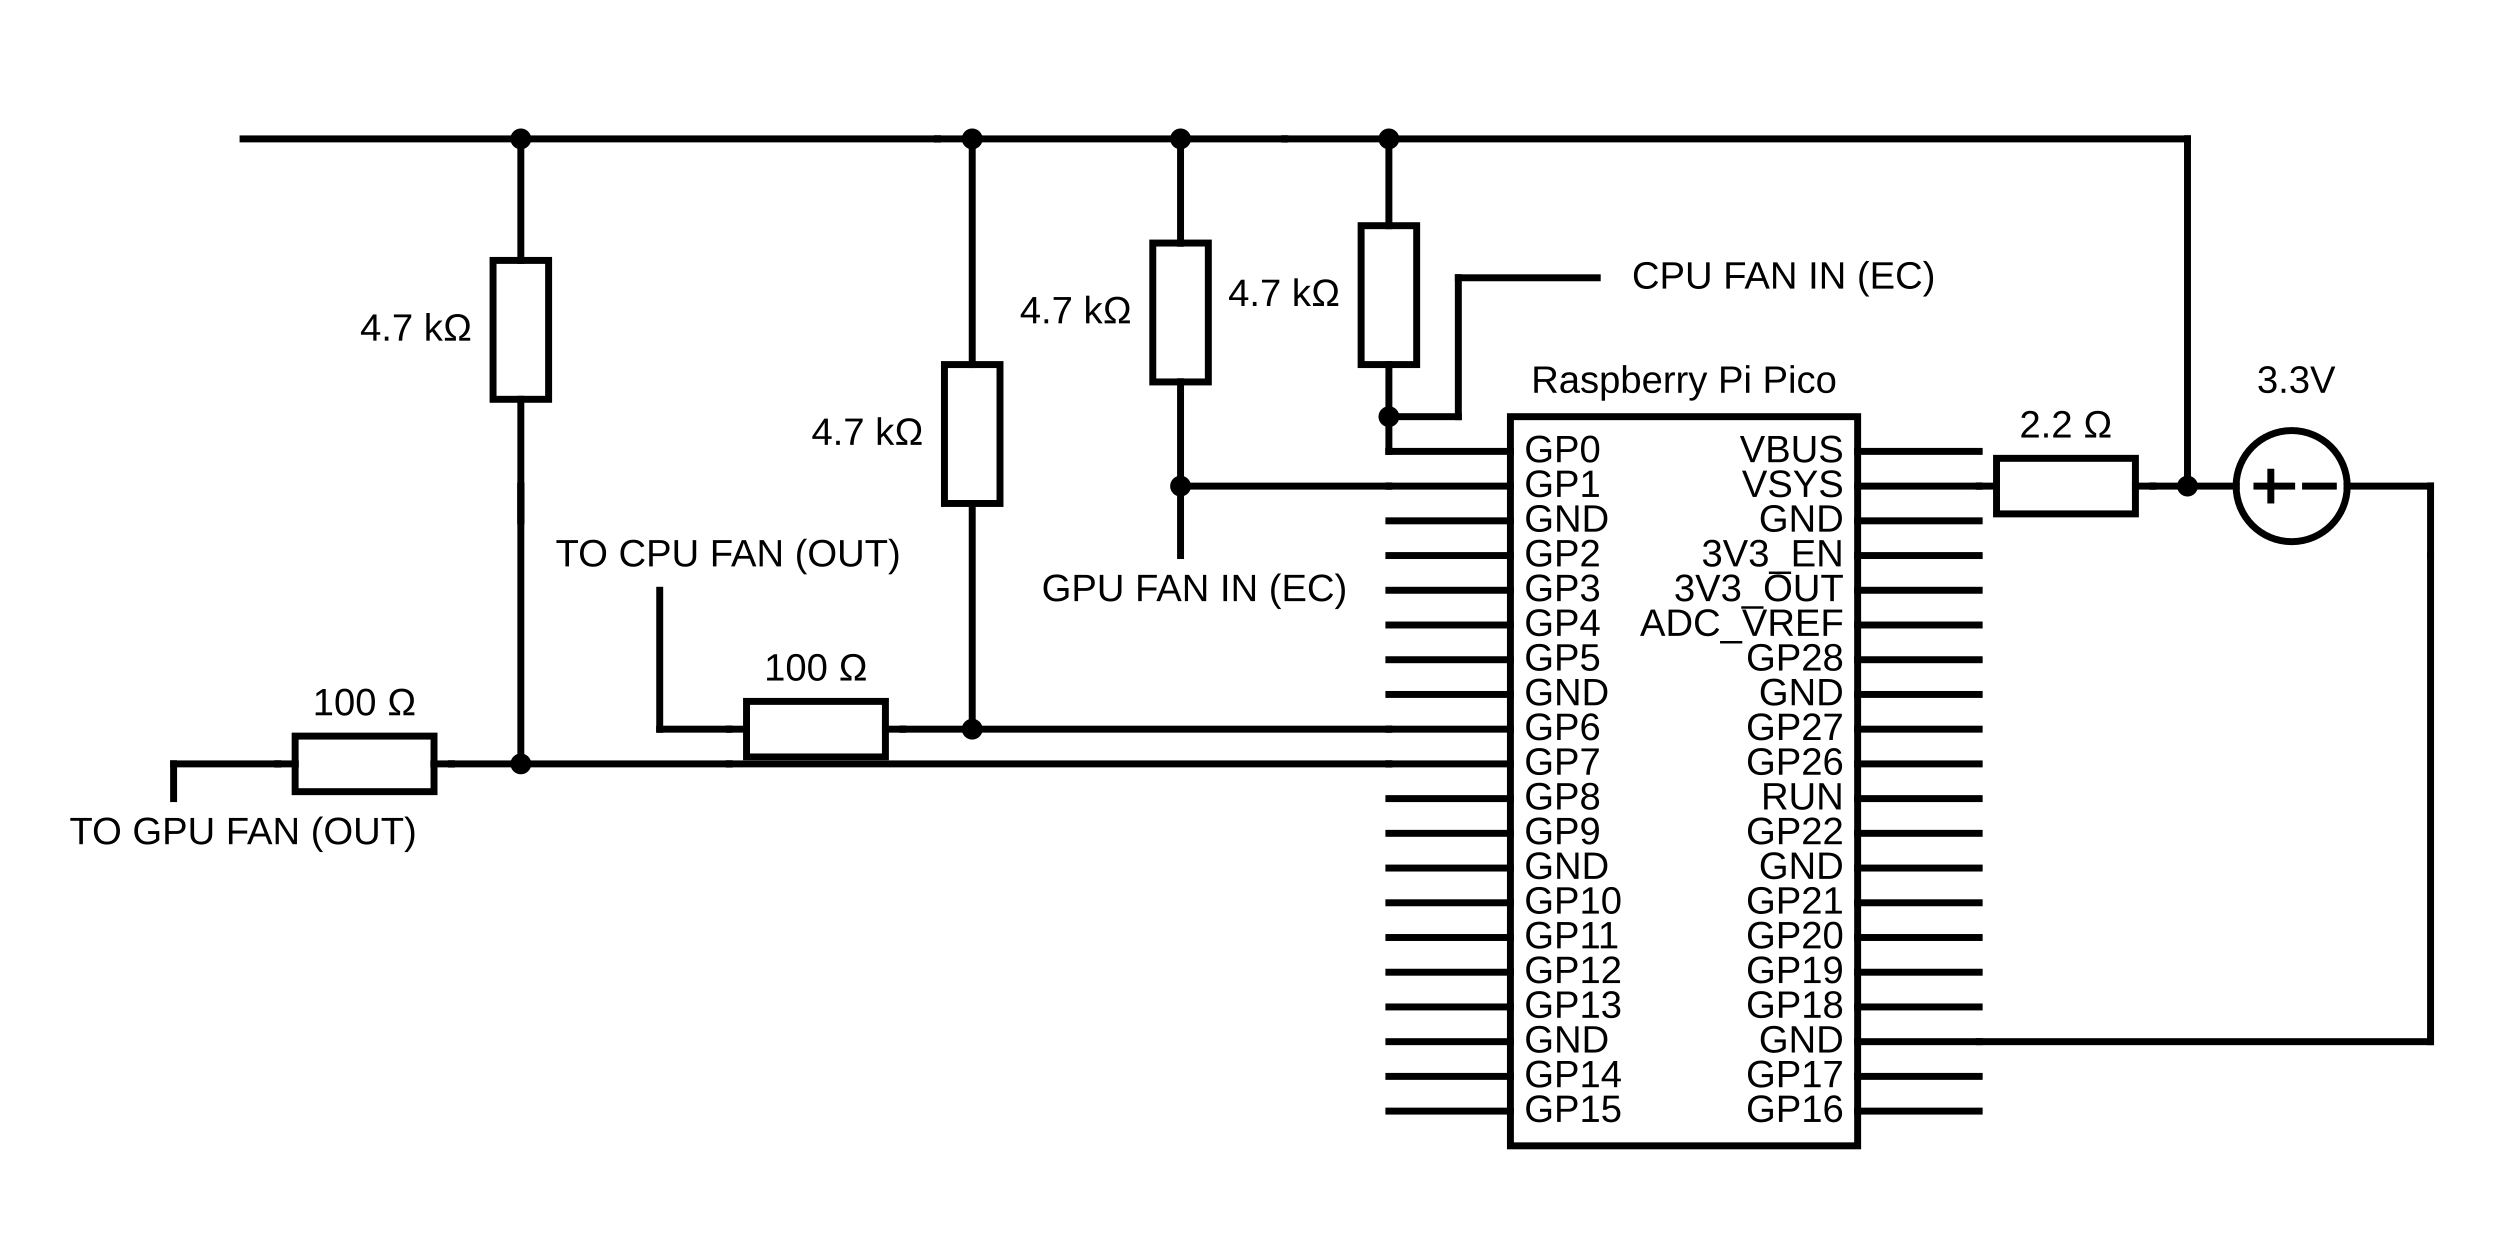
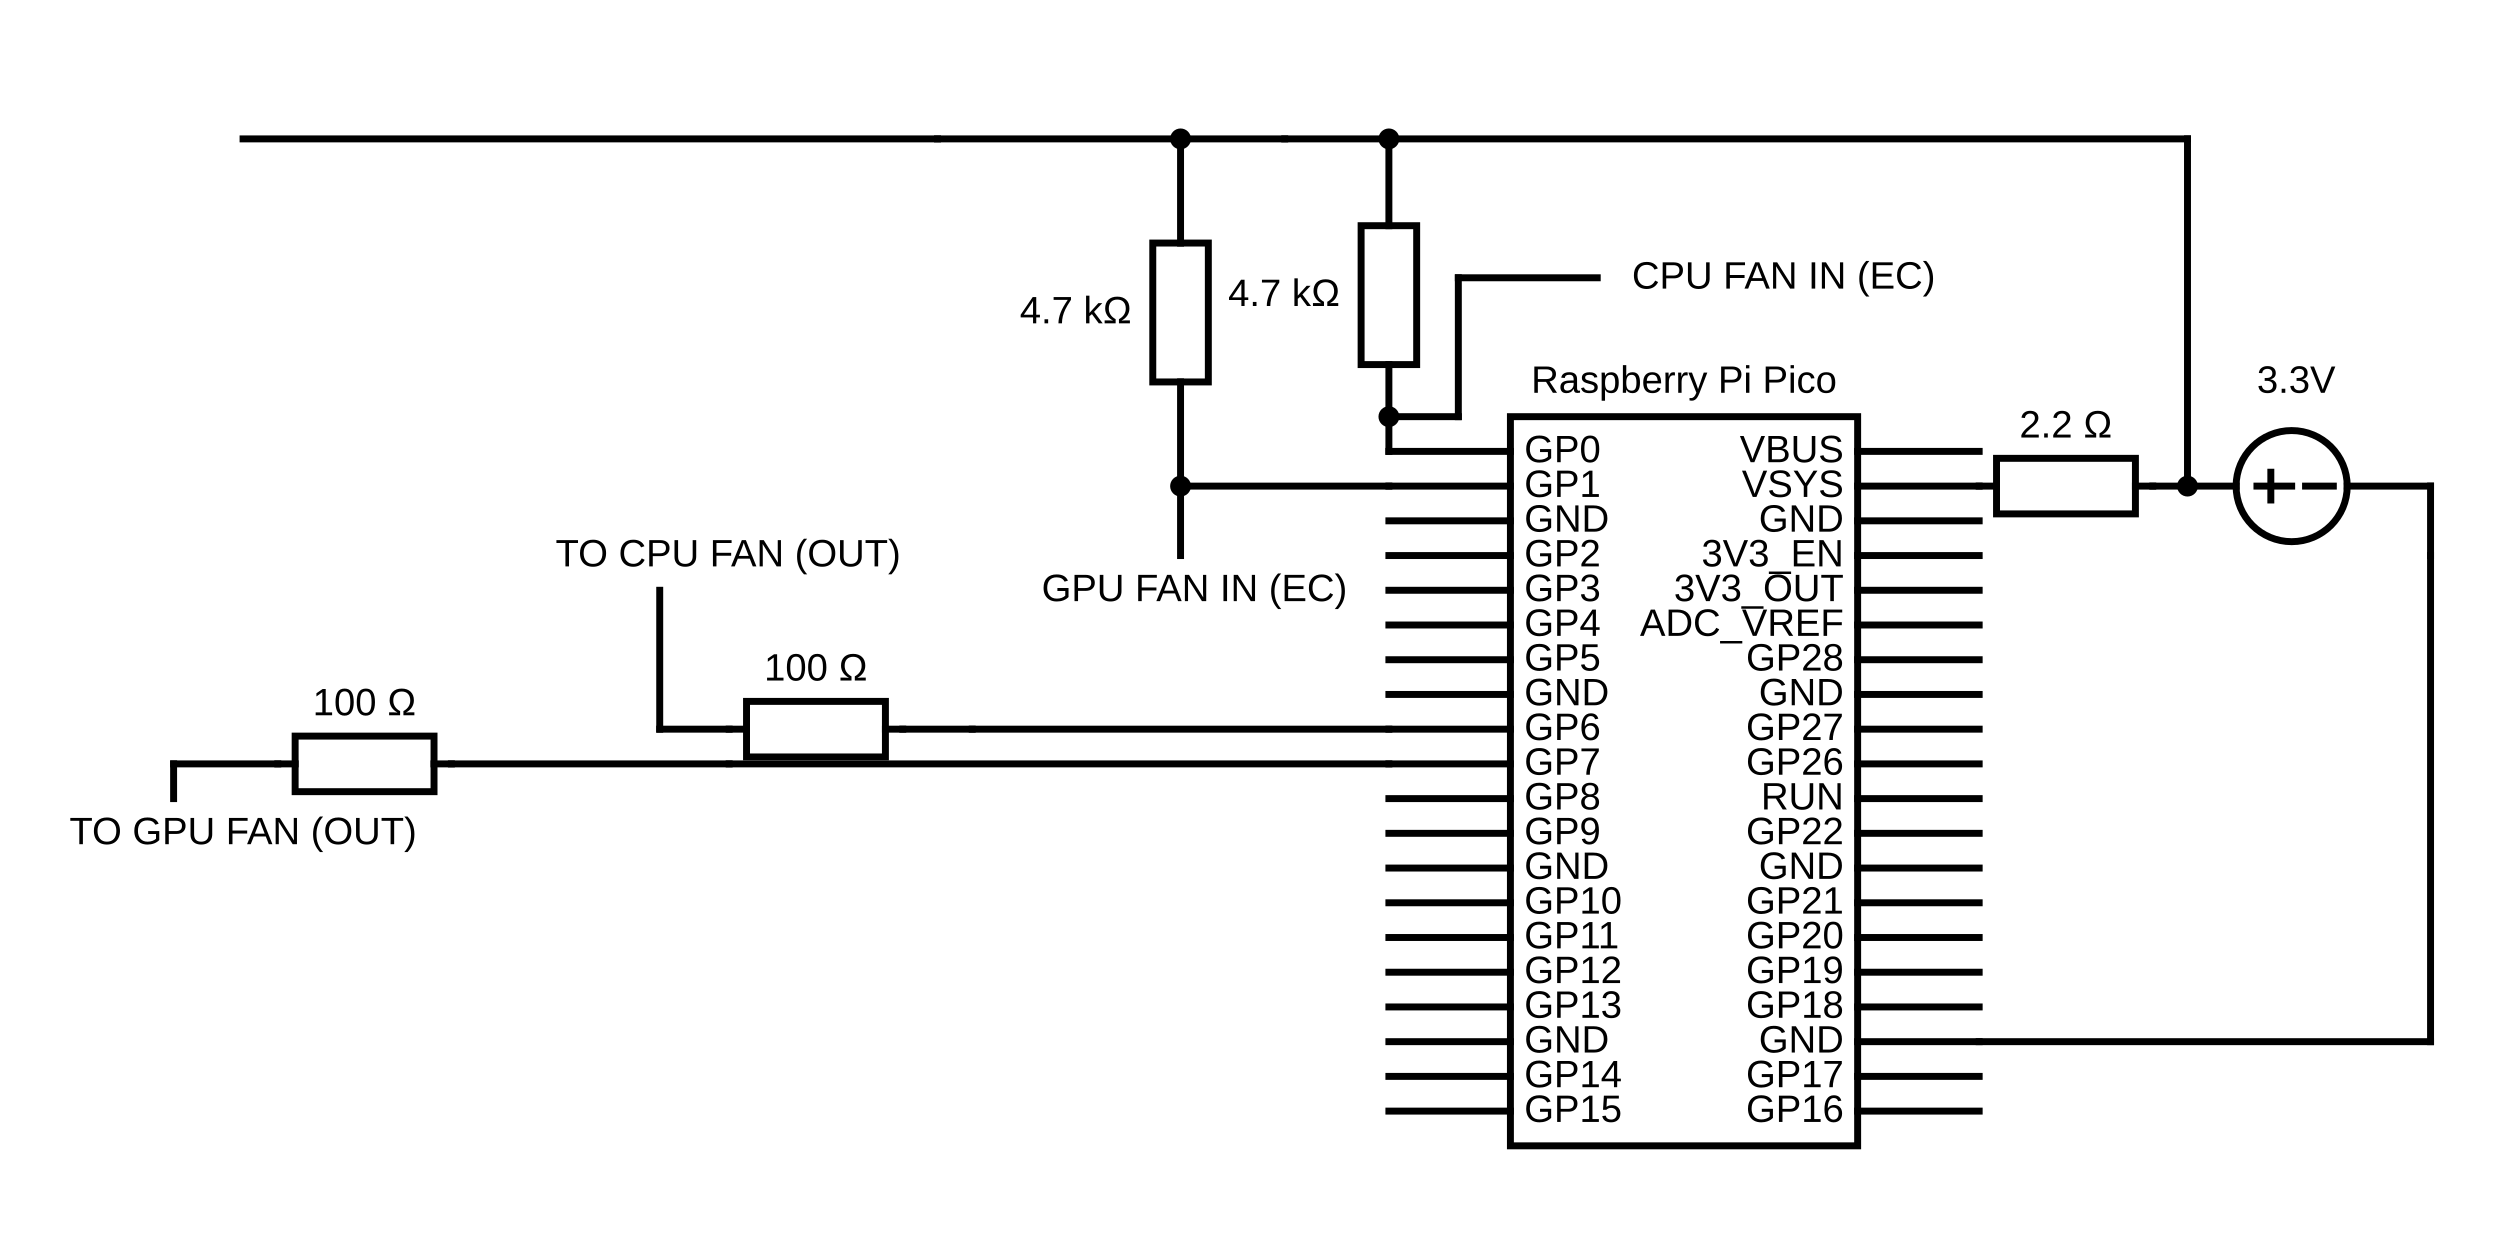
<svg xmlns="http://www.w3.org/2000/svg" version="1.1" width="720" height="360">
  <line x1="50" y1="220" x2="50" y2="230" style="stroke:rgb(0, 0, 0);stroke-linecap:square;stroke-width:2" />
  <line x1="50" y1="220" x2="80" y2="220" style="stroke:rgb(0, 0, 0);stroke-linecap:square;stroke-width:2" />
  <line x1="190" y1="170" x2="190" y2="210" style="stroke:rgb(0, 0, 0);stroke-linecap:square;stroke-width:2" />
  <line x1="190" y1="210" x2="210" y2="210" style="stroke:rgb(0, 0, 0);stroke-linecap:square;stroke-width:2" />
  <line x1="80" y1="220" x2="85" y2="220" style="stroke:rgb(0, 0, 0);stroke-linecap:square;stroke-width:2" />
  <line x1="125" y1="220" x2="130" y2="220" style="stroke:rgb(0, 0, 0);stroke-linecap:square;stroke-width:2" />
  <rect x="85" y="212" width="40" height="16" style="fill-opacity:0;fill:rgb(0, 0, 0);stroke:rgb(0, 0, 0);stroke-width:2" />
  <text x="105" y="206" style="font-family:Arial;font-size:11px;text-anchor:middle" dominant-baseline="baseline" transform="rotate(0, 105, 206)">100 Ω</text>
  <line x1="210" y1="210" x2="215" y2="210" style="stroke:rgb(0, 0, 0);stroke-linecap:square;stroke-width:2" />
  <line x1="255" y1="210" x2="260" y2="210" style="stroke:rgb(0, 0, 0);stroke-linecap:square;stroke-width:2" />
  <rect x="215" y="202" width="40" height="16" style="fill-opacity:0;fill:rgb(0, 0, 0);stroke:rgb(0, 0, 0);stroke-width:2" />
  <text x="235" y="196" style="font-family:Arial;font-size:11px;text-anchor:middle" dominant-baseline="baseline" transform="rotate(0, 235, 196)">100 Ω</text>
  <text x="20" y="240" style="font-family:Arial;font-size:11px;text-anchor:start" dominant-baseline="middle" transform="rotate(0, 20, 240)">TO GPU FAN (OUT)</text>
  <text x="160" y="160" style="font-family:Arial;font-size:11px;text-anchor:start" dominant-baseline="middle" transform="rotate(0, 160, 160)">TO CPU FAN (OUT)</text>
  <line x1="260" y1="210" x2="280" y2="210" style="stroke:rgb(0, 0, 0);stroke-linecap:square;stroke-width:2" />
  <line x1="130" y1="220" x2="210" y2="220" style="stroke:rgb(0, 0, 0);stroke-linecap:square;stroke-width:2" />
  <line x1="210" y1="220" x2="400" y2="220" style="stroke:rgb(0, 0, 0);stroke-linecap:square;stroke-width:2" />
-   <line x1="150" y1="140" x2="150" y2="220" style="stroke:rgb(0, 0, 0);stroke-linecap:square;stroke-width:2" />
  <line x1="280" y1="210" x2="400" y2="210" style="stroke:rgb(0, 0, 0);stroke-linecap:square;stroke-width:2" />
  <line x1="70" y1="40" x2="270" y2="40" style="stroke:rgb(0, 0, 0);stroke-linecap:square;stroke-width:2" />
  <line x1="340" y1="140" x2="340" y2="160" style="stroke:rgb(0, 0, 0);stroke-linecap:square;stroke-width:2" />
  <text x="300" y="170" style="font-family:Arial;font-size:11px;text-anchor:start" dominant-baseline="middle" transform="rotate(0, 300, 170)">GPU FAN IN (EC)</text>
  <text x="470" y="80" style="font-family:Arial;font-size:11px;text-anchor:start" dominant-baseline="middle" transform="rotate(0, 470, 80)">CPU FAN IN (EC)</text>
  <line x1="420" y1="80" x2="460" y2="80" style="stroke:rgb(0, 0, 0);stroke-linecap:square;stroke-width:2" />
  <line x1="420" y1="80" x2="420" y2="120" style="stroke:rgb(0, 0, 0);stroke-linecap:square;stroke-width:2" />
  <line x1="400" y1="120" x2="420" y2="120" style="stroke:rgb(0, 0, 0);stroke-linecap:square;stroke-width:2" />
  <text x="650" y="110" style="font-family:Arial;font-size:11px;text-anchor:start" dominant-baseline="middle" transform="rotate(0, 650, 110)">3.3V</text>
-   <line x1="150" y1="40" x2="150" y2="75" style="stroke:rgb(0, 0, 0);stroke-linecap:square;stroke-width:2" />
-   <line x1="150" y1="115" x2="150" y2="150" style="stroke:rgb(0, 0, 0);stroke-linecap:square;stroke-width:2" />
-   <rect x="142" y="75" width="16" height="40" style="fill-opacity:0;fill:rgb(0, 0, 0);stroke:rgb(0, 0, 0);stroke-width:2" />
-   <text x="136" y="95" style="font-family:Arial;font-size:11px;text-anchor:end" dominant-baseline="middle" transform="rotate(0, 136, 95)">4.7 kΩ</text>
-   <line x1="280" y1="40" x2="280" y2="105" style="stroke:rgb(0, 0, 0);stroke-linecap:square;stroke-width:2" />
-   <line x1="280" y1="145" x2="280" y2="210" style="stroke:rgb(0, 0, 0);stroke-linecap:square;stroke-width:2" />
-   <rect x="272" y="105" width="16" height="40" style="fill-opacity:0;fill:rgb(0, 0, 0);stroke:rgb(0, 0, 0);stroke-width:2" />
-   <text x="266" y="125" style="font-family:Arial;font-size:11px;text-anchor:end" dominant-baseline="middle" transform="rotate(0, 266, 125)">4.7 kΩ</text>
  <line x1="400" y1="40" x2="400" y2="65" style="stroke:rgb(0, 0, 0);stroke-linecap:square;stroke-width:2" />
  <line x1="400" y1="105" x2="400" y2="130" style="stroke:rgb(0, 0, 0);stroke-linecap:square;stroke-width:2" />
  <rect x="392" y="65" width="16" height="40" style="fill-opacity:0;fill:rgb(0, 0, 0);stroke:rgb(0, 0, 0);stroke-width:2" />
  <text x="386" y="85" style="font-family:Arial;font-size:11px;text-anchor:end" dominant-baseline="middle" transform="rotate(0, 386, 85)">4.7 kΩ</text>
  <line x1="340" y1="40" x2="340" y2="70" style="stroke:rgb(0, 0, 0);stroke-linecap:square;stroke-width:2" />
  <line x1="340" y1="110" x2="340" y2="140" style="stroke:rgb(0, 0, 0);stroke-linecap:square;stroke-width:2" />
  <rect x="332" y="70" width="16" height="40" style="fill-opacity:0;fill:rgb(0, 0, 0);stroke:rgb(0, 0, 0);stroke-width:2" />
  <text x="326" y="90" style="font-family:Arial;font-size:11px;text-anchor:end" dominant-baseline="middle" transform="rotate(0, 326, 90)">4.7 kΩ</text>
  <line x1="270" y1="40" x2="370" y2="40" style="stroke:rgb(0, 0, 0);stroke-linecap:square;stroke-width:2" />
  <line x1="370" y1="40" x2="630" y2="40" style="stroke:rgb(0, 0, 0);stroke-linecap:square;stroke-width:2" />
  <line x1="630" y1="40" x2="630" y2="140" style="stroke:rgb(0, 0, 0);stroke-linecap:square;stroke-width:2" />
  <line x1="340" y1="140" x2="400" y2="140" style="stroke:rgb(0, 0, 0);stroke-linecap:square;stroke-width:2" />
  <line x1="570" y1="300" x2="700" y2="300" style="stroke:rgb(0, 0, 0);stroke-linecap:square;stroke-width:2" />
  <line x1="700" y1="160" x2="700" y2="300" style="stroke:rgb(0, 0, 0);stroke-linecap:square;stroke-width:2" />
  <line x1="700" y1="140" x2="700" y2="160" style="stroke:rgb(0, 0, 0);stroke-linecap:square;stroke-width:2" />
  <text x="485" y="110" style="font-family:Arial;font-size:11px;text-anchor:middle" dominant-baseline="middle" transform="rotate(0, 485, 110)">Raspberry Pi Pico</text>
  <rect x="435" y="120" width="100" height="210" style="fill-opacity:0;fill:rgb(0, 0, 0);stroke:rgb(0, 0, 0);stroke-width:2" />
  <line x1="400" y1="130" x2="435" y2="130" style="stroke:rgb(0, 0, 0);stroke-linecap:square;stroke-width:2" />
  <text x="439" y="130" style="font-family:Arial;font-size:11px;text-anchor:start" dominant-baseline="middle" transform="rotate(0, 439, 130)">GP0</text>
  <line x1="535" y1="130" x2="570" y2="130" style="stroke:rgb(0, 0, 0);stroke-linecap:square;stroke-width:2" />
  <text x="531" y="130" style="font-family:Arial;font-size:11px;text-anchor:end" dominant-baseline="middle" transform="rotate(0, 531, 130)">VBUS</text>
  <line x1="400" y1="140" x2="435" y2="140" style="stroke:rgb(0, 0, 0);stroke-linecap:square;stroke-width:2" />
  <text x="439" y="140" style="font-family:Arial;font-size:11px;text-anchor:start" dominant-baseline="middle" transform="rotate(0, 439, 140)">GP1</text>
  <line x1="535" y1="140" x2="570" y2="140" style="stroke:rgb(0, 0, 0);stroke-linecap:square;stroke-width:2" />
  <text x="531" y="140" style="font-family:Arial;font-size:11px;text-anchor:end" dominant-baseline="middle" transform="rotate(0, 531, 140)">VSYS</text>
  <line x1="400" y1="150" x2="435" y2="150" style="stroke:rgb(0, 0, 0);stroke-linecap:square;stroke-width:2" />
  <text x="439" y="150" style="font-family:Arial;font-size:11px;text-anchor:start" dominant-baseline="middle" transform="rotate(0, 439, 150)">GND</text>
  <line x1="535" y1="150" x2="570" y2="150" style="stroke:rgb(0, 0, 0);stroke-linecap:square;stroke-width:2" />
  <text x="531" y="150" style="font-family:Arial;font-size:11px;text-anchor:end" dominant-baseline="middle" transform="rotate(0, 531, 150)">GND</text>
  <line x1="400" y1="160" x2="435" y2="160" style="stroke:rgb(0, 0, 0);stroke-linecap:square;stroke-width:2" />
  <text x="439" y="160" style="font-family:Arial;font-size:11px;text-anchor:start" dominant-baseline="middle" transform="rotate(0, 439, 160)">GP2</text>
  <line x1="535" y1="160" x2="570" y2="160" style="stroke:rgb(0, 0, 0);stroke-linecap:square;stroke-width:2" />
  <text x="531" y="160" style="font-family:Arial;font-size:11px;text-anchor:end" dominant-baseline="middle" transform="rotate(0, 531, 160)">3V3_EN</text>
  <line x1="400" y1="170" x2="435" y2="170" style="stroke:rgb(0, 0, 0);stroke-linecap:square;stroke-width:2" />
  <text x="439" y="170" style="font-family:Arial;font-size:11px;text-anchor:start" dominant-baseline="middle" transform="rotate(0, 439, 170)">GP3</text>
  <line x1="535" y1="170" x2="570" y2="170" style="stroke:rgb(0, 0, 0);stroke-linecap:square;stroke-width:2" />
  <text x="531" y="170" style="font-family:Arial;font-size:11px;text-anchor:end" dominant-baseline="middle" transform="rotate(0, 531, 170)">3V3_OUT</text>
  <line x1="400" y1="180" x2="435" y2="180" style="stroke:rgb(0, 0, 0);stroke-linecap:square;stroke-width:2" />
  <text x="439" y="180" style="font-family:Arial;font-size:11px;text-anchor:start" dominant-baseline="middle" transform="rotate(0, 439, 180)">GP4</text>
  <line x1="535" y1="180" x2="570" y2="180" style="stroke:rgb(0, 0, 0);stroke-linecap:square;stroke-width:2" />
  <text x="531" y="180" style="font-family:Arial;font-size:11px;text-anchor:end" dominant-baseline="middle" transform="rotate(0, 531, 180)">ADC_VREF</text>
  <line x1="400" y1="190" x2="435" y2="190" style="stroke:rgb(0, 0, 0);stroke-linecap:square;stroke-width:2" />
  <text x="439" y="190" style="font-family:Arial;font-size:11px;text-anchor:start" dominant-baseline="middle" transform="rotate(0, 439, 190)">GP5</text>
  <line x1="535" y1="190" x2="570" y2="190" style="stroke:rgb(0, 0, 0);stroke-linecap:square;stroke-width:2" />
  <text x="531" y="190" style="font-family:Arial;font-size:11px;text-anchor:end" dominant-baseline="middle" transform="rotate(0, 531, 190)">GP28</text>
  <line x1="400" y1="200" x2="435" y2="200" style="stroke:rgb(0, 0, 0);stroke-linecap:square;stroke-width:2" />
  <text x="439" y="200" style="font-family:Arial;font-size:11px;text-anchor:start" dominant-baseline="middle" transform="rotate(0, 439, 200)">GND</text>
  <line x1="535" y1="200" x2="570" y2="200" style="stroke:rgb(0, 0, 0);stroke-linecap:square;stroke-width:2" />
  <text x="531" y="200" style="font-family:Arial;font-size:11px;text-anchor:end" dominant-baseline="middle" transform="rotate(0, 531, 200)">GND</text>
  <line x1="400" y1="210" x2="435" y2="210" style="stroke:rgb(0, 0, 0);stroke-linecap:square;stroke-width:2" />
  <text x="439" y="210" style="font-family:Arial;font-size:11px;text-anchor:start" dominant-baseline="middle" transform="rotate(0, 439, 210)">GP6</text>
  <line x1="535" y1="210" x2="570" y2="210" style="stroke:rgb(0, 0, 0);stroke-linecap:square;stroke-width:2" />
  <text x="531" y="210" style="font-family:Arial;font-size:11px;text-anchor:end" dominant-baseline="middle" transform="rotate(0, 531, 210)">GP27</text>
  <line x1="400" y1="220" x2="435" y2="220" style="stroke:rgb(0, 0, 0);stroke-linecap:square;stroke-width:2" />
  <text x="439" y="220" style="font-family:Arial;font-size:11px;text-anchor:start" dominant-baseline="middle" transform="rotate(0, 439, 220)">GP7</text>
  <line x1="535" y1="220" x2="570" y2="220" style="stroke:rgb(0, 0, 0);stroke-linecap:square;stroke-width:2" />
  <text x="531" y="220" style="font-family:Arial;font-size:11px;text-anchor:end" dominant-baseline="middle" transform="rotate(0, 531, 220)">GP26</text>
  <line x1="400" y1="230" x2="435" y2="230" style="stroke:rgb(0, 0, 0);stroke-linecap:square;stroke-width:2" />
  <text x="439" y="230" style="font-family:Arial;font-size:11px;text-anchor:start" dominant-baseline="middle" transform="rotate(0, 439, 230)">GP8</text>
  <line x1="535" y1="230" x2="570" y2="230" style="stroke:rgb(0, 0, 0);stroke-linecap:square;stroke-width:2" />
  <text x="531" y="230" style="font-family:Arial;font-size:11px;text-anchor:end" dominant-baseline="middle" transform="rotate(0, 531, 230)">RUN</text>
  <line x1="400" y1="240" x2="435" y2="240" style="stroke:rgb(0, 0, 0);stroke-linecap:square;stroke-width:2" />
  <text x="439" y="240" style="font-family:Arial;font-size:11px;text-anchor:start" dominant-baseline="middle" transform="rotate(0, 439, 240)">GP9</text>
  <line x1="535" y1="240" x2="570" y2="240" style="stroke:rgb(0, 0, 0);stroke-linecap:square;stroke-width:2" />
  <text x="531" y="240" style="font-family:Arial;font-size:11px;text-anchor:end" dominant-baseline="middle" transform="rotate(0, 531, 240)">GP22</text>
  <line x1="400" y1="250" x2="435" y2="250" style="stroke:rgb(0, 0, 0);stroke-linecap:square;stroke-width:2" />
  <text x="439" y="250" style="font-family:Arial;font-size:11px;text-anchor:start" dominant-baseline="middle" transform="rotate(0, 439, 250)">GND</text>
  <line x1="535" y1="250" x2="570" y2="250" style="stroke:rgb(0, 0, 0);stroke-linecap:square;stroke-width:2" />
  <text x="531" y="250" style="font-family:Arial;font-size:11px;text-anchor:end" dominant-baseline="middle" transform="rotate(0, 531, 250)">GND</text>
  <line x1="400" y1="260" x2="435" y2="260" style="stroke:rgb(0, 0, 0);stroke-linecap:square;stroke-width:2" />
  <text x="439" y="260" style="font-family:Arial;font-size:11px;text-anchor:start" dominant-baseline="middle" transform="rotate(0, 439, 260)">GP10</text>
  <line x1="535" y1="260" x2="570" y2="260" style="stroke:rgb(0, 0, 0);stroke-linecap:square;stroke-width:2" />
  <text x="531" y="260" style="font-family:Arial;font-size:11px;text-anchor:end" dominant-baseline="middle" transform="rotate(0, 531, 260)">GP21</text>
  <line x1="400" y1="270" x2="435" y2="270" style="stroke:rgb(0, 0, 0);stroke-linecap:square;stroke-width:2" />
  <text x="439" y="270" style="font-family:Arial;font-size:11px;text-anchor:start" dominant-baseline="middle" transform="rotate(0, 439, 270)">GP11</text>
  <line x1="535" y1="270" x2="570" y2="270" style="stroke:rgb(0, 0, 0);stroke-linecap:square;stroke-width:2" />
  <text x="531" y="270" style="font-family:Arial;font-size:11px;text-anchor:end" dominant-baseline="middle" transform="rotate(0, 531, 270)">GP20</text>
  <line x1="400" y1="280" x2="435" y2="280" style="stroke:rgb(0, 0, 0);stroke-linecap:square;stroke-width:2" />
  <text x="439" y="280" style="font-family:Arial;font-size:11px;text-anchor:start" dominant-baseline="middle" transform="rotate(0, 439, 280)">GP12</text>
  <line x1="535" y1="280" x2="570" y2="280" style="stroke:rgb(0, 0, 0);stroke-linecap:square;stroke-width:2" />
  <text x="531" y="280" style="font-family:Arial;font-size:11px;text-anchor:end" dominant-baseline="middle" transform="rotate(0, 531, 280)">GP19</text>
  <line x1="400" y1="290" x2="435" y2="290" style="stroke:rgb(0, 0, 0);stroke-linecap:square;stroke-width:2" />
  <text x="439" y="290" style="font-family:Arial;font-size:11px;text-anchor:start" dominant-baseline="middle" transform="rotate(0, 439, 290)">GP13</text>
  <line x1="535" y1="290" x2="570" y2="290" style="stroke:rgb(0, 0, 0);stroke-linecap:square;stroke-width:2" />
  <text x="531" y="290" style="font-family:Arial;font-size:11px;text-anchor:end" dominant-baseline="middle" transform="rotate(0, 531, 290)">GP18</text>
  <line x1="400" y1="300" x2="435" y2="300" style="stroke:rgb(0, 0, 0);stroke-linecap:square;stroke-width:2" />
  <text x="439" y="300" style="font-family:Arial;font-size:11px;text-anchor:start" dominant-baseline="middle" transform="rotate(0, 439, 300)">GND</text>
  <line x1="535" y1="300" x2="570" y2="300" style="stroke:rgb(0, 0, 0);stroke-linecap:square;stroke-width:2" />
  <text x="531" y="300" style="font-family:Arial;font-size:11px;text-anchor:end" dominant-baseline="middle" transform="rotate(0, 531, 300)">GND</text>
  <line x1="400" y1="310" x2="435" y2="310" style="stroke:rgb(0, 0, 0);stroke-linecap:square;stroke-width:2" />
  <text x="439" y="310" style="font-family:Arial;font-size:11px;text-anchor:start" dominant-baseline="middle" transform="rotate(0, 439, 310)">GP14</text>
  <line x1="535" y1="310" x2="570" y2="310" style="stroke:rgb(0, 0, 0);stroke-linecap:square;stroke-width:2" />
  <text x="531" y="310" style="font-family:Arial;font-size:11px;text-anchor:end" dominant-baseline="middle" transform="rotate(0, 531, 310)">GP17</text>
  <line x1="400" y1="320" x2="435" y2="320" style="stroke:rgb(0, 0, 0);stroke-linecap:square;stroke-width:2" />
  <text x="439" y="320" style="font-family:Arial;font-size:11px;text-anchor:start" dominant-baseline="middle" transform="rotate(0, 439, 320)">GP15</text>
  <line x1="535" y1="320" x2="570" y2="320" style="stroke:rgb(0, 0, 0);stroke-linecap:square;stroke-width:2" />
  <text x="531" y="320" style="font-family:Arial;font-size:11px;text-anchor:end" dominant-baseline="middle" transform="rotate(0, 531, 320)">GP16</text>
  <line x1="570" y1="140" x2="575" y2="140" style="stroke:rgb(0, 0, 0);stroke-linecap:square;stroke-width:2" />
  <line x1="615" y1="140" x2="620" y2="140" style="stroke:rgb(0, 0, 0);stroke-linecap:square;stroke-width:2" />
  <rect x="575" y="132" width="40" height="16" style="fill-opacity:0;fill:rgb(0, 0, 0);stroke:rgb(0, 0, 0);stroke-width:2" />
  <text x="595" y="126" style="font-family:Arial;font-size:11px;text-anchor:middle" dominant-baseline="baseline" transform="rotate(0, 595, 126)">2.2 Ω</text>
  <line x1="620" y1="140" x2="644" y2="140" style="stroke:rgb(0, 0, 0);stroke-linecap:square;stroke-width:2" />
  <ellipse cx="660" cy="140" rx="16" ry="16" style="fill-opacity:0;fill:rgb(0, 0, 0);stroke:rgb(0, 0, 0);stroke-width:2" />
  <line x1="676" y1="140" x2="700" y2="140" style="stroke:rgb(0, 0, 0);stroke-linecap:square;stroke-width:2" />
  <path d="M 660,140 M 650,140 L 658,140 M 654,136 L 654,144 M 664,140 L 672,140" style="fill-opacity:0;fill:rgb(0, 0, 0);stroke:rgb(0, 0, 0);stroke-linecap:square;stroke-width:2" />
-   <ellipse cx="280" cy="210" rx="2" ry="2" style="fill-opacity:1;fill:rgb(0, 0, 0);stroke:rgb(0, 0, 0);stroke-width:2" />
-   <ellipse cx="150" cy="220" rx="2" ry="2" style="fill-opacity:1;fill:rgb(0, 0, 0);stroke:rgb(0, 0, 0);stroke-width:2" />
-   <ellipse cx="150" cy="40" rx="2" ry="2" style="fill-opacity:1;fill:rgb(0, 0, 0);stroke:rgb(0, 0, 0);stroke-width:2" />
  <ellipse cx="340" cy="140" rx="2" ry="2" style="fill-opacity:1;fill:rgb(0, 0, 0);stroke:rgb(0, 0, 0);stroke-width:2" />
  <ellipse cx="400" cy="120" rx="2" ry="2" style="fill-opacity:1;fill:rgb(0, 0, 0);stroke:rgb(0, 0, 0);stroke-width:2" />
-   <ellipse cx="280" cy="40" rx="2" ry="2" style="fill-opacity:1;fill:rgb(0, 0, 0);stroke:rgb(0, 0, 0);stroke-width:2" />
  <ellipse cx="400" cy="40" rx="2" ry="2" style="fill-opacity:1;fill:rgb(0, 0, 0);stroke:rgb(0, 0, 0);stroke-width:2" />
  <ellipse cx="340" cy="40" rx="2" ry="2" style="fill-opacity:1;fill:rgb(0, 0, 0);stroke:rgb(0, 0, 0);stroke-width:2" />
  <ellipse cx="630" cy="140" rx="2" ry="2" style="fill-opacity:1;fill:rgb(0, 0, 0);stroke:rgb(0, 0, 0);stroke-width:2" />
</svg>
